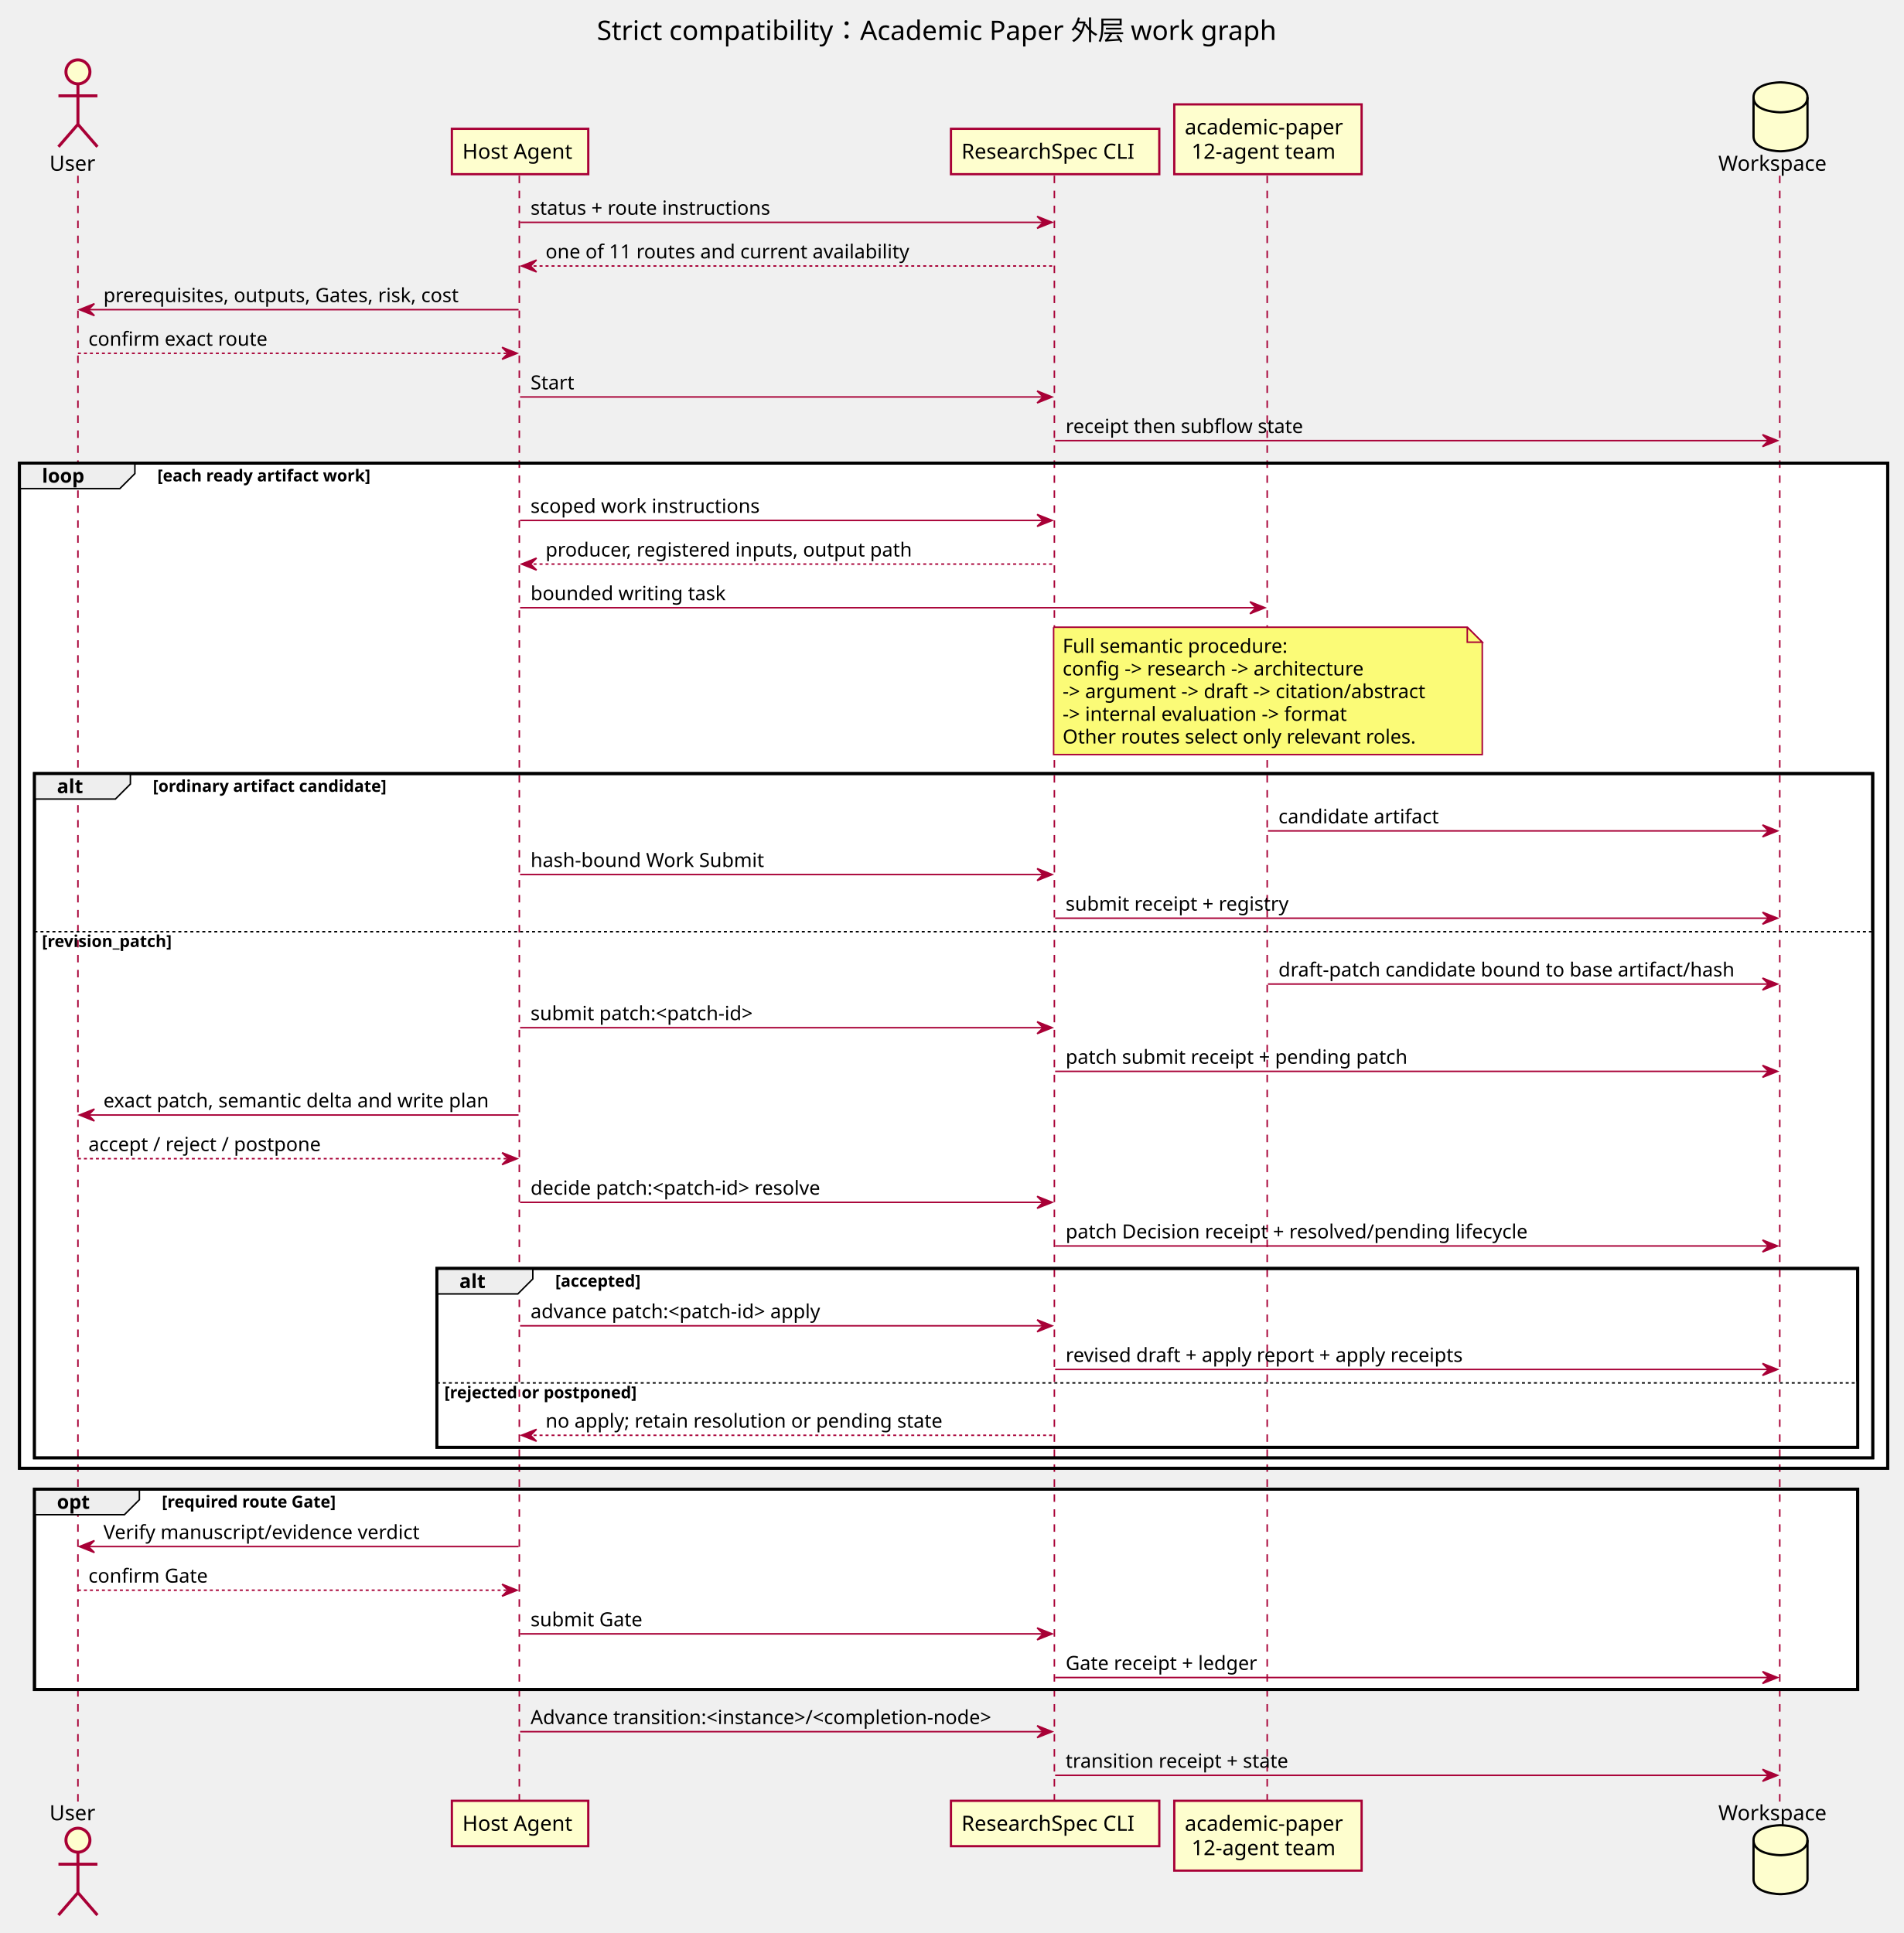
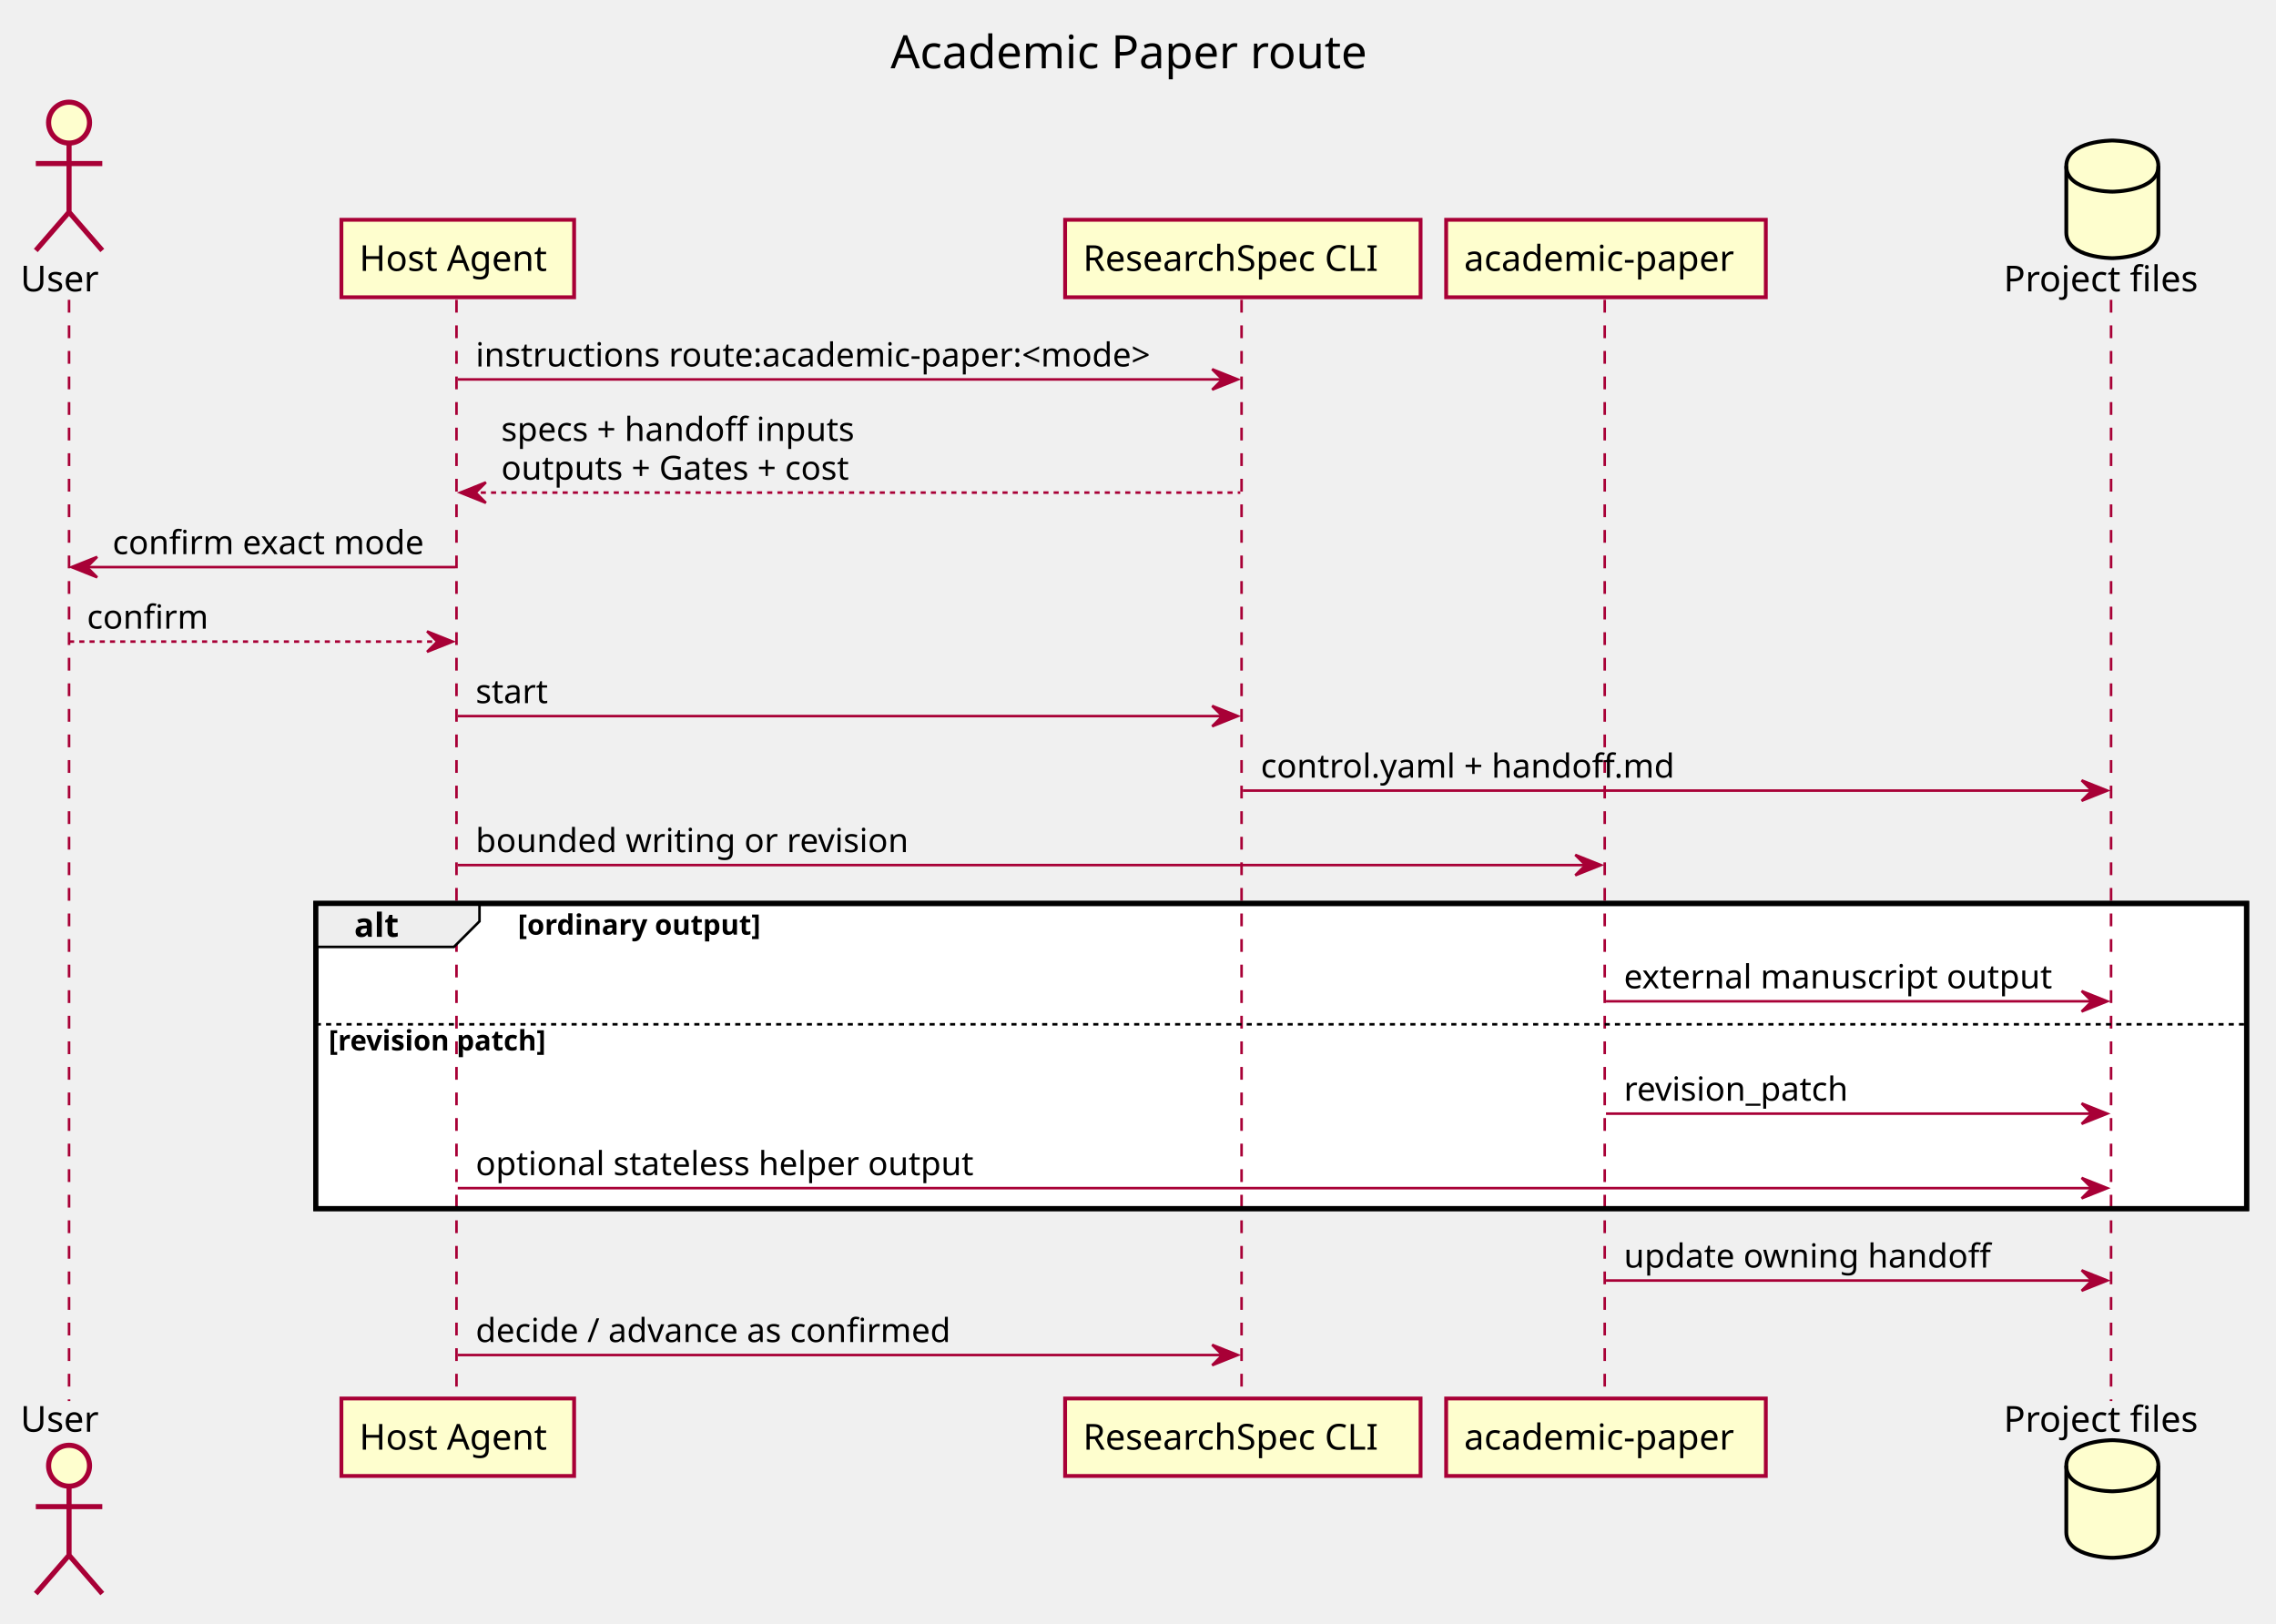
- <svg xmlns="http://www.w3.org/2000/svg" contentScriptType="application/ecmascript" contentStyleType="text/css" height="1290px" preserveAspectRatio="none" style="width:1270px;height:1290px;" version="1.1" viewBox="0 0 1270 1290" width="1270px" zoomAndPan="magnify">
+ <svg xmlns="http://www.w3.org/2000/svg" contentScriptType="application/ecmascript" contentStyleType="text/css" height="635px" preserveAspectRatio="none" style="width:890px;height:635px;" version="1.1" viewBox="0 0 890 635" width="890px" zoomAndPan="magnify">
  <defs />
  <g>
-     <text fill="#000000" font-family="sans-serif" font-size="18" lengthAdjust="spacingAndGlyphs" textLength="476" x="398.25" y="26.708">Strict compatibility：Academic Paper 外层 work graph</text>
-     <rect fill="#FFFFFF" height="670.797" style="stroke: #000000; stroke-width: 2.0;" width="1246.5" x="13" y="309.047" />
-     <rect fill="#FFFFFF" height="456.602" style="stroke: #000000; stroke-width: 2.0;" width="1226.5" x="23" y="516.242" />
-     <rect fill="#FFFFFF" height="352.07" style="stroke: none; stroke-width: 1.0;" width="1226.5" x="23" y="620.773" />
-     <rect fill="#FFFFFF" height="119.336" style="stroke: #000000; stroke-width: 2.0;" width="948" x="291.5" y="846.508" />
-     <rect fill="#FFFFFF" height="43.938" style="stroke: none; stroke-width: 1.0;" width="948" x="291.5" y="921.906" />
-     <rect fill="#FFFFFF" height="133.664" style="stroke: #000000; stroke-width: 2.0;" width="1216.5" x="23" y="993.844" />
-     <line style="stroke: #A80036; stroke-width: 1.0; stroke-dasharray: 5.0,5.0;" x1="52" x2="52" y1="117.25" y2="1202.773" />
-     <line style="stroke: #A80036; stroke-width: 1.0; stroke-dasharray: 5.0,5.0;" x1="346.5" x2="346.5" y1="117.25" y2="1202.773" />
-     <line style="stroke: #A80036; stroke-width: 1.0; stroke-dasharray: 5.0,5.0;" x1="703.5" x2="703.5" y1="117.25" y2="1202.773" />
-     <line style="stroke: #A80036; stroke-width: 1.0; stroke-dasharray: 5.0,5.0;" x1="845.5" x2="845.5" y1="117.25" y2="1202.773" />
-     <line style="stroke: #A80036; stroke-width: 1.0; stroke-dasharray: 5.0,5.0;" x1="1187.5" x2="1187.5" y1="117.25" y2="1202.773" />
-     <text fill="#000000" font-family="sans-serif" font-size="14" lengthAdjust="spacingAndGlyphs" textLength="32" x="33" y="113.948">User</text>
-     <ellipse cx="52" cy="47.953" fill="#FEFECE" rx="8" ry="8" style="stroke: #A80036; stroke-width: 2.0;" />
-     <path d="M52,55.953 L52,82.953 M39,63.953 L65,63.953 M52,82.953 L39,97.953 M52,82.953 L65,97.953 " fill="none" style="stroke: #A80036; stroke-width: 2.0;" />
-     <text fill="#000000" font-family="sans-serif" font-size="14" lengthAdjust="spacingAndGlyphs" textLength="32" x="33" y="1214.769">User</text>
-     <ellipse cx="52" cy="1228.07" fill="#FEFECE" rx="8" ry="8" style="stroke: #A80036; stroke-width: 2.0;" />
-     <path d="M52,1236.07 L52,1263.07 M39,1244.07 L65,1244.07 M52,1263.07 L39,1278.07 M52,1263.07 L65,1278.07 " fill="none" style="stroke: #A80036; stroke-width: 2.0;" />
-     <rect fill="#FEFECE" height="30.297" style="stroke: #A80036; stroke-width: 1.5;" width="91" x="301.5" y="85.953" />
-     <text fill="#000000" font-family="sans-serif" font-size="14" lengthAdjust="spacingAndGlyphs" textLength="77" x="308.5" y="105.948">Host Agent</text>
-     <rect fill="#FEFECE" height="30.297" style="stroke: #A80036; stroke-width: 1.5;" width="91" x="301.5" y="1201.773" />
-     <text fill="#000000" font-family="sans-serif" font-size="14" lengthAdjust="spacingAndGlyphs" textLength="77" x="308.5" y="1221.769">Host Agent</text>
-     <rect fill="#FEFECE" height="30.297" style="stroke: #A80036; stroke-width: 1.5;" width="139" x="634.5" y="85.953" />
-     <text fill="#000000" font-family="sans-serif" font-size="14" lengthAdjust="spacingAndGlyphs" textLength="125" x="641.5" y="105.948">ResearchSpec CLI</text>
-     <rect fill="#FEFECE" height="30.297" style="stroke: #A80036; stroke-width: 1.5;" width="139" x="634.5" y="1201.773" />
-     <text fill="#000000" font-family="sans-serif" font-size="14" lengthAdjust="spacingAndGlyphs" textLength="125" x="641.5" y="1221.769">ResearchSpec CLI</text>
-     <rect fill="#FEFECE" height="46.594" style="stroke: #A80036; stroke-width: 1.5;" width="125" x="783.5" y="69.656" />
-     <text fill="#000000" font-family="sans-serif" font-size="14" lengthAdjust="spacingAndGlyphs" textLength="111" x="790.5" y="89.651">academic-paper</text>
-     <text fill="#000000" font-family="sans-serif" font-size="14" lengthAdjust="spacingAndGlyphs" textLength="102" x="795" y="105.948">12-agent team</text>
-     <rect fill="#FEFECE" height="46.594" style="stroke: #A80036; stroke-width: 1.5;" width="125" x="783.5" y="1201.773" />
-     <text fill="#000000" font-family="sans-serif" font-size="14" lengthAdjust="spacingAndGlyphs" textLength="111" x="790.5" y="1221.769">academic-paper</text>
-     <text fill="#000000" font-family="sans-serif" font-size="14" lengthAdjust="spacingAndGlyphs" textLength="102" x="795" y="1238.065">12-agent team</text>
-     <text fill="#000000" font-family="sans-serif" font-size="14" lengthAdjust="spacingAndGlyphs" textLength="77" x="1146.5" y="113.948">Workspace</text>
-     <path d="M1170,64.953 C1170,54.953 1188,54.953 1188,54.953 C1188,54.953 1206,54.953 1206,64.953 L1206,90.953 C1206,100.953 1188,100.953 1188,100.953 C1188,100.953 1170,100.953 1170,90.953 L1170,64.953 " fill="#FEFECE" style="stroke: #000000; stroke-width: 1.5;" />
-     <path d="M1170,64.953 C1170,74.953 1188,74.953 1188,74.953 C1188,74.953 1206,74.953 1206,64.953 " fill="none" style="stroke: #000000; stroke-width: 1.5;" />
-     <text fill="#000000" font-family="sans-serif" font-size="14" lengthAdjust="spacingAndGlyphs" textLength="77" x="1146.5" y="1214.769">Workspace</text>
-     <path d="M1170,1228.07 C1170,1218.07 1188,1218.07 1188,1218.07 C1188,1218.07 1206,1218.07 1206,1228.07 L1206,1254.07 C1206,1264.07 1188,1264.07 1188,1264.07 C1188,1264.07 1170,1264.07 1170,1254.07 L1170,1228.07 " fill="#FEFECE" style="stroke: #000000; stroke-width: 1.5;" />
-     <path d="M1170,1228.07 C1170,1238.07 1188,1238.07 1188,1238.07 C1188,1238.07 1206,1238.07 1206,1228.07 " fill="none" style="stroke: #000000; stroke-width: 1.5;" />
-     <polygon fill="#A80036" points="692,144.383,702,148.383,692,152.383,696,148.383" style="stroke: #A80036; stroke-width: 1.0;" />
-     <line style="stroke: #A80036; stroke-width: 1.0;" x1="347" x2="698" y1="148.383" y2="148.383" />
-     <text fill="#000000" font-family="sans-serif" font-size="13" lengthAdjust="spacingAndGlyphs" textLength="171" x="354" y="143.317">status + route instructions</text>
-     <polygon fill="#A80036" points="358,173.516,348,177.516,358,181.516,354,177.516" style="stroke: #A80036; stroke-width: 1.0;" />
-     <line style="stroke: #A80036; stroke-width: 1.0; stroke-dasharray: 2.0,2.0;" x1="352" x2="703" y1="177.516" y2="177.516" />
-     <text fill="#000000" font-family="sans-serif" font-size="13" lengthAdjust="spacingAndGlyphs" textLength="253" x="364" y="172.45">one of 11 routes and current availability</text>
-     <polygon fill="#A80036" points="63,202.648,53,206.648,63,210.648,59,206.648" style="stroke: #A80036; stroke-width: 1.0;" />
-     <line style="stroke: #A80036; stroke-width: 1.0;" x1="57" x2="346" y1="206.648" y2="206.648" />
-     <text fill="#000000" font-family="sans-serif" font-size="13" lengthAdjust="spacingAndGlyphs" textLength="251" x="69" y="201.583">prerequisites, outputs, Gates, risk, cost</text>
-     <polygon fill="#A80036" points="335,231.781,345,235.781,335,239.781,339,235.781" style="stroke: #A80036; stroke-width: 1.0;" />
-     <line style="stroke: #A80036; stroke-width: 1.0; stroke-dasharray: 2.0,2.0;" x1="52" x2="341" y1="235.781" y2="235.781" />
-     <text fill="#000000" font-family="sans-serif" font-size="13" lengthAdjust="spacingAndGlyphs" textLength="125" x="59" y="230.715">confirm exact route</text>
-     <polygon fill="#A80036" points="692,260.914,702,264.914,692,268.914,696,264.914" style="stroke: #A80036; stroke-width: 1.0;" />
-     <line style="stroke: #A80036; stroke-width: 1.0;" x1="347" x2="698" y1="264.914" y2="264.914" />
-     <text fill="#000000" font-family="sans-serif" font-size="13" lengthAdjust="spacingAndGlyphs" textLength="32" x="354" y="259.848">Start</text>
-     <polygon fill="#A80036" points="1176,290.047,1186,294.047,1176,298.047,1180,294.047" style="stroke: #A80036; stroke-width: 1.0;" />
-     <line style="stroke: #A80036; stroke-width: 1.0;" x1="704" x2="1182" y1="294.047" y2="294.047" />
-     <text fill="#000000" font-family="sans-serif" font-size="13" lengthAdjust="spacingAndGlyphs" textLength="165" x="711" y="288.981">receipt then subflow state</text>
-     <path d="M13,309.047 L90,309.047 L90,316.047 L80,326.047 L13,326.047 L13,309.047 " fill="#EEEEEE" style="stroke: #000000; stroke-width: 1.0;" />
-     <rect fill="none" height="670.797" style="stroke: #000000; stroke-width: 2.0;" width="1246.5" x="13" y="309.047" />
-     <text fill="#000000" font-family="sans-serif" font-size="13" font-weight="bold" lengthAdjust="spacingAndGlyphs" textLength="32" x="28" y="322.114">loop</text>
-     <text fill="#000000" font-family="sans-serif" font-size="11" font-weight="bold" lengthAdjust="spacingAndGlyphs" textLength="167" x="105" y="321.257">[each ready artifact work]</text>
-     <polygon fill="#A80036" points="692,343.312,702,347.312,692,351.312,696,347.312" style="stroke: #A80036; stroke-width: 1.0;" />
-     <line style="stroke: #A80036; stroke-width: 1.0;" x1="347" x2="698" y1="347.312" y2="347.312" />
-     <text fill="#000000" font-family="sans-serif" font-size="13" lengthAdjust="spacingAndGlyphs" textLength="157" x="354" y="342.247">scoped work instructions</text>
-     <polygon fill="#A80036" points="358,372.445,348,376.445,358,380.445,354,376.445" style="stroke: #A80036; stroke-width: 1.0;" />
-     <line style="stroke: #A80036; stroke-width: 1.0; stroke-dasharray: 2.0,2.0;" x1="352" x2="703" y1="376.445" y2="376.445" />
-     <text fill="#000000" font-family="sans-serif" font-size="13" lengthAdjust="spacingAndGlyphs" textLength="256" x="364" y="371.379">producer, registered inputs, output path</text>
-     <polygon fill="#A80036" points="834,401.578,844,405.578,834,409.578,838,405.578" style="stroke: #A80036; stroke-width: 1.0;" />
-     <line style="stroke: #A80036; stroke-width: 1.0;" x1="347" x2="840" y1="405.578" y2="405.578" />
-     <text fill="#000000" font-family="sans-serif" font-size="13" lengthAdjust="spacingAndGlyphs" textLength="132" x="354" y="400.512">bounded writing task</text>
-     <path d="M703,418.578 L703,503.578 L989,503.578 L989,428.578 L979,418.578 L703,418.578 " fill="#FBFB77" style="stroke: #A80036; stroke-width: 1.0;" />
-     <path d="M979,418.578 L979,428.578 L989,428.578 L979,418.578 " fill="#FBFB77" style="stroke: #A80036; stroke-width: 1.0;" />
-     <text fill="#000000" font-family="sans-serif" font-size="13" lengthAdjust="spacingAndGlyphs" textLength="157" x="709" y="435.645">Full semantic procedure:</text>
-     <text fill="#000000" font-family="sans-serif" font-size="13" lengthAdjust="spacingAndGlyphs" textLength="219" x="709" y="450.778">config -&gt; research -&gt; architecture</text>
-     <text fill="#000000" font-family="sans-serif" font-size="13" lengthAdjust="spacingAndGlyphs" textLength="265" x="709" y="465.911">-&gt; argument -&gt; draft -&gt; citation/abstract</text>
-     <text fill="#000000" font-family="sans-serif" font-size="13" lengthAdjust="spacingAndGlyphs" textLength="205" x="709" y="481.043">-&gt; internal evaluation -&gt; format</text>
-     <text fill="#000000" font-family="sans-serif" font-size="13" lengthAdjust="spacingAndGlyphs" textLength="248" x="709" y="496.176">Other routes select only relevant roles.</text>
-     <path d="M23,516.242 L87,516.242 L87,523.242 L77,533.242 L23,533.242 L23,516.242 " fill="#EEEEEE" style="stroke: #000000; stroke-width: 1.0;" />
-     <rect fill="none" height="456.602" style="stroke: #000000; stroke-width: 2.0;" width="1226.5" x="23" y="516.242" />
-     <text fill="#000000" font-family="sans-serif" font-size="13" font-weight="bold" lengthAdjust="spacingAndGlyphs" textLength="19" x="38" y="529.309">alt</text>
-     <text fill="#000000" font-family="sans-serif" font-size="11" font-weight="bold" lengthAdjust="spacingAndGlyphs" textLength="182" x="102" y="528.453">[ordinary artifact candidate]</text>
-     <polygon fill="#A80036" points="1176,550.508,1186,554.508,1176,558.508,1180,554.508" style="stroke: #A80036; stroke-width: 1.0;" />
-     <line style="stroke: #A80036; stroke-width: 1.0;" x1="846" x2="1182" y1="554.508" y2="554.508" />
-     <text fill="#000000" font-family="sans-serif" font-size="13" lengthAdjust="spacingAndGlyphs" textLength="112" x="853" y="549.442">candidate artifact</text>
-     <polygon fill="#A80036" points="692,579.641,702,583.641,692,587.641,696,583.641" style="stroke: #A80036; stroke-width: 1.0;" />
-     <line style="stroke: #A80036; stroke-width: 1.0;" x1="347" x2="698" y1="583.641" y2="583.641" />
-     <text fill="#000000" font-family="sans-serif" font-size="13" lengthAdjust="spacingAndGlyphs" textLength="161" x="354" y="578.575">hash-bound Work Submit</text>
-     <polygon fill="#A80036" points="1176,608.773,1186,612.773,1176,616.773,1180,612.773" style="stroke: #A80036; stroke-width: 1.0;" />
-     <line style="stroke: #A80036; stroke-width: 1.0;" x1="704" x2="1182" y1="612.773" y2="612.773" />
-     <text fill="#000000" font-family="sans-serif" font-size="13" lengthAdjust="spacingAndGlyphs" textLength="159" x="711" y="607.707">submit receipt + registry</text>
-     <line style="stroke: #000000; stroke-width: 1.0; stroke-dasharray: 2.0,2.0;" x1="23" x2="1249.5" y1="621.773" y2="621.773" />
-     <text fill="#000000" font-family="sans-serif" font-size="11" font-weight="bold" lengthAdjust="spacingAndGlyphs" textLength="103" x="28" y="631.984">[revision_patch]</text>
-     <polygon fill="#A80036" points="1176,652.711,1186,656.711,1176,660.711,1180,656.711" style="stroke: #A80036; stroke-width: 1.0;" />
-     <line style="stroke: #A80036; stroke-width: 1.0;" x1="846" x2="1182" y1="656.711" y2="656.711" />
-     <text fill="#000000" font-family="sans-serif" font-size="13" lengthAdjust="spacingAndGlyphs" textLength="318" x="853" y="651.645">draft-patch candidate bound to base artifact/hash</text>
-     <polygon fill="#A80036" points="692,681.844,702,685.844,692,689.844,696,685.844" style="stroke: #A80036; stroke-width: 1.0;" />
-     <line style="stroke: #A80036; stroke-width: 1.0;" x1="347" x2="698" y1="685.844" y2="685.844" />
-     <text fill="#000000" font-family="sans-serif" font-size="13" lengthAdjust="spacingAndGlyphs" textLength="162" x="354" y="680.778">submit patch:&lt;patch-id&gt;</text>
-     <polygon fill="#A80036" points="1176,710.977,1186,714.977,1176,718.977,1180,714.977" style="stroke: #A80036; stroke-width: 1.0;" />
-     <line style="stroke: #A80036; stroke-width: 1.0;" x1="704" x2="1182" y1="714.977" y2="714.977" />
-     <text fill="#000000" font-family="sans-serif" font-size="13" lengthAdjust="spacingAndGlyphs" textLength="242" x="711" y="709.911">patch submit receipt + pending patch</text>
-     <polygon fill="#A80036" points="63,740.109,53,744.109,63,748.109,59,744.109" style="stroke: #A80036; stroke-width: 1.0;" />
-     <line style="stroke: #A80036; stroke-width: 1.0;" x1="57" x2="346" y1="744.109" y2="744.109" />
-     <text fill="#000000" font-family="sans-serif" font-size="13" lengthAdjust="spacingAndGlyphs" textLength="271" x="69" y="739.043">exact patch, semantic delta and write plan</text>
-     <polygon fill="#A80036" points="335,769.242,345,773.242,335,777.242,339,773.242" style="stroke: #A80036; stroke-width: 1.0;" />
-     <line style="stroke: #A80036; stroke-width: 1.0; stroke-dasharray: 2.0,2.0;" x1="52" x2="341" y1="773.242" y2="773.242" />
-     <text fill="#000000" font-family="sans-serif" font-size="13" lengthAdjust="spacingAndGlyphs" textLength="163" x="59" y="768.176">accept / reject / postpone</text>
-     <polygon fill="#A80036" points="692,798.375,702,802.375,692,806.375,696,802.375" style="stroke: #A80036; stroke-width: 1.0;" />
-     <line style="stroke: #A80036; stroke-width: 1.0;" x1="347" x2="698" y1="802.375" y2="802.375" />
-     <text fill="#000000" font-family="sans-serif" font-size="13" lengthAdjust="spacingAndGlyphs" textLength="210" x="354" y="797.309">decide patch:&lt;patch-id&gt; resolve</text>
-     <polygon fill="#A80036" points="1176,827.508,1186,831.508,1176,835.508,1180,831.508" style="stroke: #A80036; stroke-width: 1.0;" />
-     <line style="stroke: #A80036; stroke-width: 1.0;" x1="704" x2="1182" y1="831.508" y2="831.508" />
-     <text fill="#000000" font-family="sans-serif" font-size="13" lengthAdjust="spacingAndGlyphs" textLength="324" x="711" y="826.442">patch Decision receipt + resolved/pending lifecycle</text>
-     <path d="M291.5,846.508 L355.5,846.508 L355.5,853.508 L345.5,863.508 L291.5,863.508 L291.5,846.508 " fill="#EEEEEE" style="stroke: #000000; stroke-width: 1.0;" />
-     <rect fill="none" height="119.336" style="stroke: #000000; stroke-width: 2.0;" width="948" x="291.5" y="846.508" />
-     <text fill="#000000" font-family="sans-serif" font-size="13" font-weight="bold" lengthAdjust="spacingAndGlyphs" textLength="19" x="306.5" y="859.575">alt</text>
-     <text fill="#000000" font-family="sans-serif" font-size="11" font-weight="bold" lengthAdjust="spacingAndGlyphs" textLength="69" x="370.5" y="858.718">[accepted]</text>
-     <polygon fill="#A80036" points="692,880.773,702,884.773,692,888.773,696,884.773" style="stroke: #A80036; stroke-width: 1.0;" />
-     <line style="stroke: #A80036; stroke-width: 1.0;" x1="347" x2="698" y1="884.773" y2="884.773" />
-     <text fill="#000000" font-family="sans-serif" font-size="13" lengthAdjust="spacingAndGlyphs" textLength="210" x="354" y="879.707">advance patch:&lt;patch-id&gt; apply</text>
-     <polygon fill="#A80036" points="1176,909.906,1186,913.906,1176,917.906,1180,913.906" style="stroke: #A80036; stroke-width: 1.0;" />
-     <line style="stroke: #A80036; stroke-width: 1.0;" x1="704" x2="1182" y1="913.906" y2="913.906" />
-     <text fill="#000000" font-family="sans-serif" font-size="13" lengthAdjust="spacingAndGlyphs" textLength="284" x="711" y="908.84">revised draft + apply report + apply receipts</text>
-     <line style="stroke: #000000; stroke-width: 1.0; stroke-dasharray: 2.0,2.0;" x1="291.5" x2="1239.5" y1="922.906" y2="922.906" />
-     <text fill="#000000" font-family="sans-serif" font-size="11" font-weight="bold" lengthAdjust="spacingAndGlyphs" textLength="152" x="296.5" y="933.117">[rejected or postponed]</text>
-     <polygon fill="#A80036" points="358,953.844,348,957.844,358,961.844,354,957.844" style="stroke: #A80036; stroke-width: 1.0;" />
-     <line style="stroke: #A80036; stroke-width: 1.0; stroke-dasharray: 2.0,2.0;" x1="352" x2="703" y1="957.844" y2="957.844" />
-     <text fill="#000000" font-family="sans-serif" font-size="13" lengthAdjust="spacingAndGlyphs" textLength="275" x="364" y="952.778">no apply; retain resolution or pending state</text>
-     <path d="M23,993.844 L93,993.844 L93,1000.844 L83,1010.844 L23,1010.844 L23,993.844 " fill="#EEEEEE" style="stroke: #000000; stroke-width: 1.0;" />
-     <rect fill="none" height="133.664" style="stroke: #000000; stroke-width: 2.0;" width="1216.5" x="23" y="993.844" />
-     <text fill="#000000" font-family="sans-serif" font-size="13" font-weight="bold" lengthAdjust="spacingAndGlyphs" textLength="25" x="38" y="1006.911">opt</text>
-     <text fill="#000000" font-family="sans-serif" font-size="11" font-weight="bold" lengthAdjust="spacingAndGlyphs" textLength="136" x="108" y="1006.054">[required route Gate]</text>
-     <polygon fill="#A80036" points="63,1028.109,53,1032.109,63,1036.109,59,1032.109" style="stroke: #A80036; stroke-width: 1.0;" />
-     <line style="stroke: #A80036; stroke-width: 1.0;" x1="57" x2="346" y1="1032.109" y2="1032.109" />
-     <text fill="#000000" font-family="sans-serif" font-size="13" lengthAdjust="spacingAndGlyphs" textLength="220" x="69" y="1027.043">Verify manuscript/evidence verdict</text>
-     <polygon fill="#A80036" points="335,1057.242,345,1061.242,335,1065.242,339,1061.242" style="stroke: #A80036; stroke-width: 1.0;" />
-     <line style="stroke: #A80036; stroke-width: 1.0; stroke-dasharray: 2.0,2.0;" x1="52" x2="341" y1="1061.242" y2="1061.242" />
-     <text fill="#000000" font-family="sans-serif" font-size="13" lengthAdjust="spacingAndGlyphs" textLength="83" x="59" y="1056.176">confirm Gate</text>
-     <polygon fill="#A80036" points="692,1086.375,702,1090.375,692,1094.375,696,1090.375" style="stroke: #A80036; stroke-width: 1.0;" />
-     <line style="stroke: #A80036; stroke-width: 1.0;" x1="347" x2="698" y1="1090.375" y2="1090.375" />
-     <text fill="#000000" font-family="sans-serif" font-size="13" lengthAdjust="spacingAndGlyphs" textLength="79" x="354" y="1085.309">submit Gate</text>
-     <polygon fill="#A80036" points="1176,1115.508,1186,1119.508,1176,1123.508,1180,1119.508" style="stroke: #A80036; stroke-width: 1.0;" />
-     <line style="stroke: #A80036; stroke-width: 1.0;" x1="704" x2="1182" y1="1119.508" y2="1119.508" />
-     <text fill="#000000" font-family="sans-serif" font-size="13" lengthAdjust="spacingAndGlyphs" textLength="138" x="711" y="1114.442">Gate receipt + ledger</text>
-     <polygon fill="#A80036" points="692,1151.641,702,1155.641,692,1159.641,696,1155.641" style="stroke: #A80036; stroke-width: 1.0;" />
-     <line style="stroke: #A80036; stroke-width: 1.0;" x1="347" x2="698" y1="1155.641" y2="1155.641" />
-     <text fill="#000000" font-family="sans-serif" font-size="13" lengthAdjust="spacingAndGlyphs" textLength="333" x="354" y="1150.575">Advance transition:&lt;instance&gt;/&lt;completion-node&gt;</text>
-     <polygon fill="#A80036" points="1176,1180.773,1186,1184.773,1176,1188.773,1180,1184.773" style="stroke: #A80036; stroke-width: 1.0;" />
-     <line style="stroke: #A80036; stroke-width: 1.0;" x1="704" x2="1182" y1="1184.773" y2="1184.773" />
-     <text fill="#000000" font-family="sans-serif" font-size="13" lengthAdjust="spacingAndGlyphs" textLength="160" x="711" y="1179.707">transition receipt + state</text>
+     <text fill="#000000" font-family="sans-serif" font-size="18" lengthAdjust="spacingAndGlyphs" textLength="195" x="348.25" y="26.708">Academic Paper route</text>
+     <rect fill="#FFFFFF" height="119.336" style="stroke: #000000; stroke-width: 2.0;" width="755" x="123.5" y="353.312" />
+     <rect fill="#FFFFFF" height="73.07" style="stroke: none; stroke-width: 1.0;" width="755" x="123.5" y="399.578" />
+     <line style="stroke: #A80036; stroke-width: 1.0; stroke-dasharray: 5.0,5.0;" x1="27" x2="27" y1="117.25" y2="547.914" />
+     <line style="stroke: #A80036; stroke-width: 1.0; stroke-dasharray: 5.0,5.0;" x1="178.5" x2="178.5" y1="117.25" y2="547.914" />
+     <line style="stroke: #A80036; stroke-width: 1.0; stroke-dasharray: 5.0,5.0;" x1="485.5" x2="485.5" y1="117.25" y2="547.914" />
+     <line style="stroke: #A80036; stroke-width: 1.0; stroke-dasharray: 5.0,5.0;" x1="627.5" x2="627.5" y1="117.25" y2="547.914" />
+     <line style="stroke: #A80036; stroke-width: 1.0; stroke-dasharray: 5.0,5.0;" x1="825.5" x2="825.5" y1="117.25" y2="547.914" />
+     <text fill="#000000" font-family="sans-serif" font-size="14" lengthAdjust="spacingAndGlyphs" textLength="32" x="8" y="113.948">User</text>
+     <ellipse cx="27" cy="47.953" fill="#FEFECE" rx="8" ry="8" style="stroke: #A80036; stroke-width: 2.0;" />
+     <path d="M27,55.953 L27,82.953 M14,63.953 L40,63.953 M27,82.953 L14,97.953 M27,82.953 L40,97.953 " fill="none" style="stroke: #A80036; stroke-width: 2.0;" />
+     <text fill="#000000" font-family="sans-serif" font-size="14" lengthAdjust="spacingAndGlyphs" textLength="32" x="8" y="559.909">User</text>
+     <ellipse cx="27" cy="573.211" fill="#FEFECE" rx="8" ry="8" style="stroke: #A80036; stroke-width: 2.0;" />
+     <path d="M27,581.211 L27,608.211 M14,589.211 L40,589.211 M27,608.211 L14,623.211 M27,608.211 L40,623.211 " fill="none" style="stroke: #A80036; stroke-width: 2.0;" />
+     <rect fill="#FEFECE" height="30.297" style="stroke: #A80036; stroke-width: 1.5;" width="91" x="133.5" y="85.953" />
+     <text fill="#000000" font-family="sans-serif" font-size="14" lengthAdjust="spacingAndGlyphs" textLength="77" x="140.5" y="105.948">Host Agent</text>
+     <rect fill="#FEFECE" height="30.297" style="stroke: #A80036; stroke-width: 1.5;" width="91" x="133.5" y="546.914" />
+     <text fill="#000000" font-family="sans-serif" font-size="14" lengthAdjust="spacingAndGlyphs" textLength="77" x="140.5" y="566.909">Host Agent</text>
+     <rect fill="#FEFECE" height="30.297" style="stroke: #A80036; stroke-width: 1.5;" width="139" x="416.5" y="85.953" />
+     <text fill="#000000" font-family="sans-serif" font-size="14" lengthAdjust="spacingAndGlyphs" textLength="125" x="423.5" y="105.948">ResearchSpec CLI</text>
+     <rect fill="#FEFECE" height="30.297" style="stroke: #A80036; stroke-width: 1.5;" width="139" x="416.5" y="546.914" />
+     <text fill="#000000" font-family="sans-serif" font-size="14" lengthAdjust="spacingAndGlyphs" textLength="125" x="423.5" y="566.909">ResearchSpec CLI</text>
+     <rect fill="#FEFECE" height="30.297" style="stroke: #A80036; stroke-width: 1.5;" width="125" x="565.5" y="85.953" />
+     <text fill="#000000" font-family="sans-serif" font-size="14" lengthAdjust="spacingAndGlyphs" textLength="111" x="572.5" y="105.948">academic-paper</text>
+     <rect fill="#FEFECE" height="30.297" style="stroke: #A80036; stroke-width: 1.5;" width="125" x="565.5" y="546.914" />
+     <text fill="#000000" font-family="sans-serif" font-size="14" lengthAdjust="spacingAndGlyphs" textLength="111" x="572.5" y="566.909">academic-paper</text>
+     <text fill="#000000" font-family="sans-serif" font-size="14" lengthAdjust="spacingAndGlyphs" textLength="79" x="783.5" y="113.948">Project files</text>
+     <path d="M808,64.953 C808,54.953 826,54.953 826,54.953 C826,54.953 844,54.953 844,64.953 L844,90.953 C844,100.953 826,100.953 826,100.953 C826,100.953 808,100.953 808,90.953 L808,64.953 " fill="#FEFECE" style="stroke: #000000; stroke-width: 1.5;" />
+     <path d="M808,64.953 C808,74.953 826,74.953 826,74.953 C826,74.953 844,74.953 844,64.953 " fill="none" style="stroke: #000000; stroke-width: 1.5;" />
+     <text fill="#000000" font-family="sans-serif" font-size="14" lengthAdjust="spacingAndGlyphs" textLength="79" x="783.5" y="559.909">Project files</text>
+     <path d="M808,573.211 C808,563.211 826,563.211 826,563.211 C826,563.211 844,563.211 844,573.211 L844,599.211 C844,609.211 826,609.211 826,609.211 C826,609.211 808,609.211 808,599.211 L808,573.211 " fill="#FEFECE" style="stroke: #000000; stroke-width: 1.5;" />
+     <path d="M808,573.211 C808,583.211 826,583.211 826,583.211 C826,583.211 844,583.211 844,573.211 " fill="none" style="stroke: #000000; stroke-width: 1.5;" />
+     <polygon fill="#A80036" points="474,144.383,484,148.383,474,152.383,478,148.383" style="stroke: #A80036; stroke-width: 1.0;" />
+     <line style="stroke: #A80036; stroke-width: 1.0;" x1="179" x2="480" y1="148.383" y2="148.383" />
+     <text fill="#000000" font-family="sans-serif" font-size="13" lengthAdjust="spacingAndGlyphs" textLength="283" x="186" y="143.317">instructions route:academic-paper:&lt;mode&gt;</text>
+     <polygon fill="#A80036" points="190,188.648,180,192.648,190,196.648,186,192.648" style="stroke: #A80036; stroke-width: 1.0;" />
+     <line style="stroke: #A80036; stroke-width: 1.0; stroke-dasharray: 2.0,2.0;" x1="184" x2="485" y1="192.648" y2="192.648" />
+     <text fill="#000000" font-family="sans-serif" font-size="13" lengthAdjust="spacingAndGlyphs" textLength="147" x="196" y="172.45">specs + handoff inputs</text>
+     <text fill="#000000" font-family="sans-serif" font-size="13" lengthAdjust="spacingAndGlyphs" textLength="152" x="196" y="187.583">outputs + Gates + cost</text>
+     <polygon fill="#A80036" points="38,217.781,28,221.781,38,225.781,34,221.781" style="stroke: #A80036; stroke-width: 1.0;" />
+     <line style="stroke: #A80036; stroke-width: 1.0;" x1="32" x2="178" y1="221.781" y2="221.781" />
+     <text fill="#000000" font-family="sans-serif" font-size="13" lengthAdjust="spacingAndGlyphs" textLength="128" x="44" y="216.715">confirm exact mode</text>
+     <polygon fill="#A80036" points="167,246.914,177,250.914,167,254.914,171,250.914" style="stroke: #A80036; stroke-width: 1.0;" />
+     <line style="stroke: #A80036; stroke-width: 1.0; stroke-dasharray: 2.0,2.0;" x1="27" x2="173" y1="250.914" y2="250.914" />
+     <text fill="#000000" font-family="sans-serif" font-size="13" lengthAdjust="spacingAndGlyphs" textLength="48" x="34" y="245.848">confirm</text>
+     <polygon fill="#A80036" points="474,276.047,484,280.047,474,284.047,478,280.047" style="stroke: #A80036; stroke-width: 1.0;" />
+     <line style="stroke: #A80036; stroke-width: 1.0;" x1="179" x2="480" y1="280.047" y2="280.047" />
+     <text fill="#000000" font-family="sans-serif" font-size="13" lengthAdjust="spacingAndGlyphs" textLength="30" x="186" y="274.981">start</text>
+     <polygon fill="#A80036" points="814,305.18,824,309.18,814,313.18,818,309.18" style="stroke: #A80036; stroke-width: 1.0;" />
+     <line style="stroke: #A80036; stroke-width: 1.0;" x1="486" x2="820" y1="309.18" y2="309.18" />
+     <text fill="#000000" font-family="sans-serif" font-size="13" lengthAdjust="spacingAndGlyphs" textLength="171" x="493" y="304.114">control.yaml + handoff.md</text>
+     <polygon fill="#A80036" points="616,334.312,626,338.312,616,342.312,620,338.312" style="stroke: #A80036; stroke-width: 1.0;" />
+     <line style="stroke: #A80036; stroke-width: 1.0;" x1="179" x2="622" y1="338.312" y2="338.312" />
+     <text fill="#000000" font-family="sans-serif" font-size="13" lengthAdjust="spacingAndGlyphs" textLength="171" x="186" y="333.247">bounded writing or revision</text>
+     <path d="M123.5,353.312 L187.5,353.312 L187.5,360.312 L177.5,370.312 L123.5,370.312 L123.5,353.312 " fill="#EEEEEE" style="stroke: #000000; stroke-width: 1.0;" />
+     <rect fill="none" height="119.336" style="stroke: #000000; stroke-width: 2.0;" width="755" x="123.5" y="353.312" />
+     <text fill="#000000" font-family="sans-serif" font-size="13" font-weight="bold" lengthAdjust="spacingAndGlyphs" textLength="19" x="138.5" y="366.379">alt</text>
+     <text fill="#000000" font-family="sans-serif" font-size="11" font-weight="bold" lengthAdjust="spacingAndGlyphs" textLength="109" x="202.5" y="365.523">[ordinary output]</text>
+     <polygon fill="#A80036" points="814,387.578,824,391.578,814,395.578,818,391.578" style="stroke: #A80036; stroke-width: 1.0;" />
+     <line style="stroke: #A80036; stroke-width: 1.0;" x1="628" x2="820" y1="391.578" y2="391.578" />
+     <text fill="#000000" font-family="sans-serif" font-size="13" lengthAdjust="spacingAndGlyphs" textLength="174" x="635" y="386.512">external manuscript output</text>
+     <line style="stroke: #000000; stroke-width: 1.0; stroke-dasharray: 2.0,2.0;" x1="123.5" x2="878.5" y1="400.578" y2="400.578" />
+     <text fill="#000000" font-family="sans-serif" font-size="11" font-weight="bold" lengthAdjust="spacingAndGlyphs" textLength="101" x="128.5" y="410.789">[revision patch]</text>
+     <polygon fill="#A80036" points="814,431.516,824,435.516,814,439.516,818,435.516" style="stroke: #A80036; stroke-width: 1.0;" />
+     <line style="stroke: #A80036; stroke-width: 1.0;" x1="628" x2="820" y1="435.516" y2="435.516" />
+     <text fill="#000000" font-family="sans-serif" font-size="13" lengthAdjust="spacingAndGlyphs" textLength="92" x="635" y="430.45">revision_patch</text>
+     <polygon fill="#A80036" points="814,460.648,824,464.648,814,468.648,818,464.648" style="stroke: #A80036; stroke-width: 1.0;" />
+     <line style="stroke: #A80036; stroke-width: 1.0;" x1="179" x2="820" y1="464.648" y2="464.648" />
+     <text fill="#000000" font-family="sans-serif" font-size="13" lengthAdjust="spacingAndGlyphs" textLength="203" x="186" y="459.582">optional stateless helper output</text>
+     <polygon fill="#A80036" points="814,496.781,824,500.781,814,504.781,818,500.781" style="stroke: #A80036; stroke-width: 1.0;" />
+     <line style="stroke: #A80036; stroke-width: 1.0;" x1="628" x2="820" y1="500.781" y2="500.781" />
+     <text fill="#000000" font-family="sans-serif" font-size="13" lengthAdjust="spacingAndGlyphs" textLength="145" x="635" y="495.715">update owning handoff</text>
+     <polygon fill="#A80036" points="474,525.914,484,529.914,474,533.914,478,529.914" style="stroke: #A80036; stroke-width: 1.0;" />
+     <line style="stroke: #A80036; stroke-width: 1.0;" x1="179" x2="480" y1="529.914" y2="529.914" />
+     <text fill="#000000" font-family="sans-serif" font-size="13" lengthAdjust="spacingAndGlyphs" textLength="195" x="186" y="524.848">decide / advance as confirmed</text>
  </g>
</svg>
